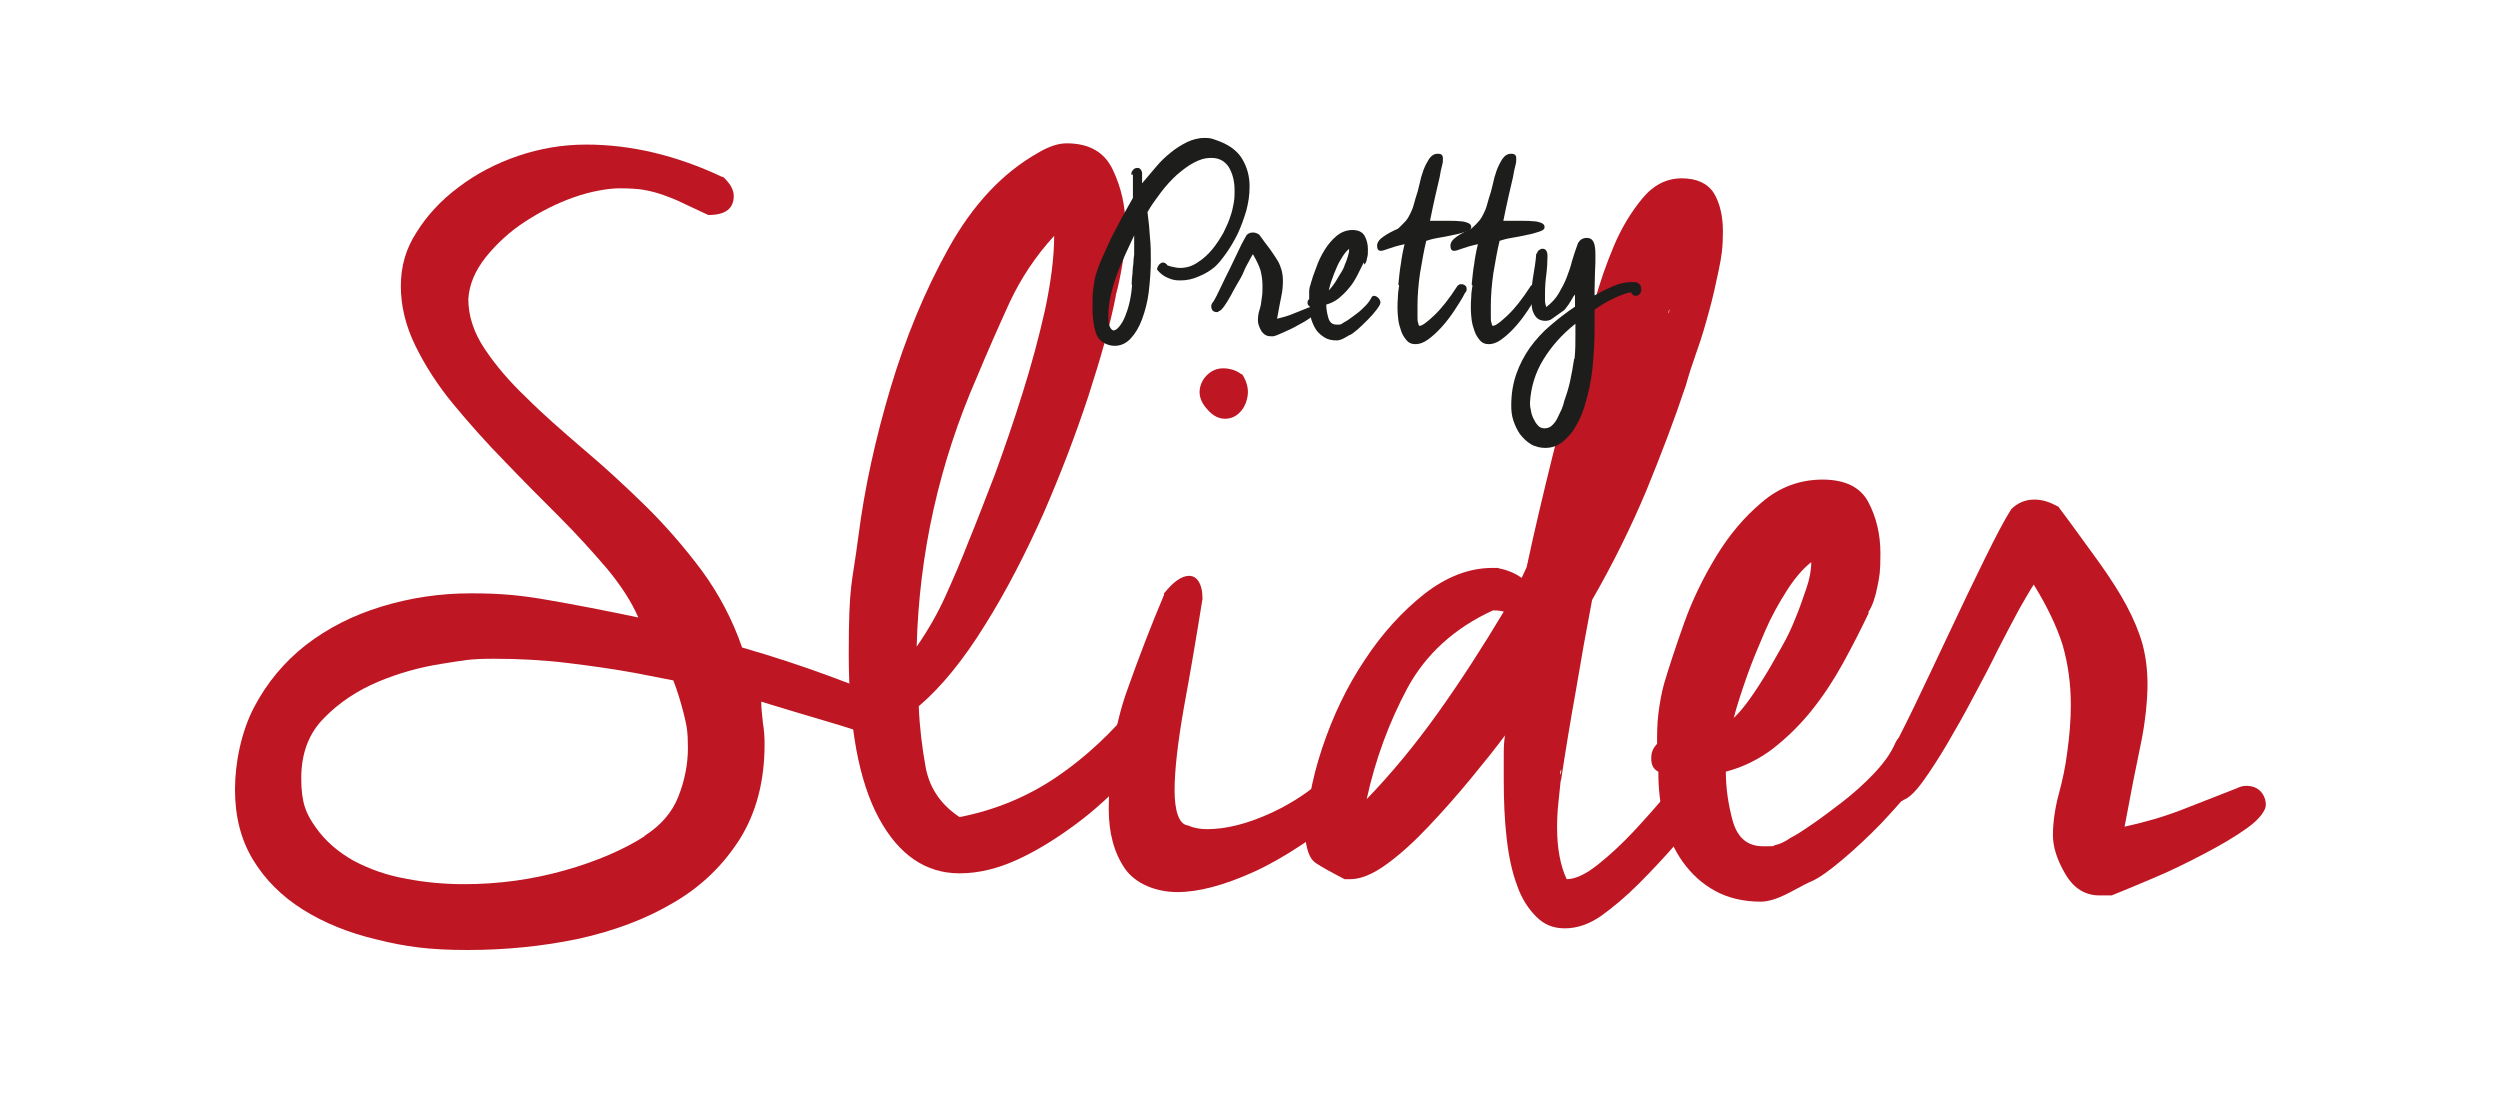
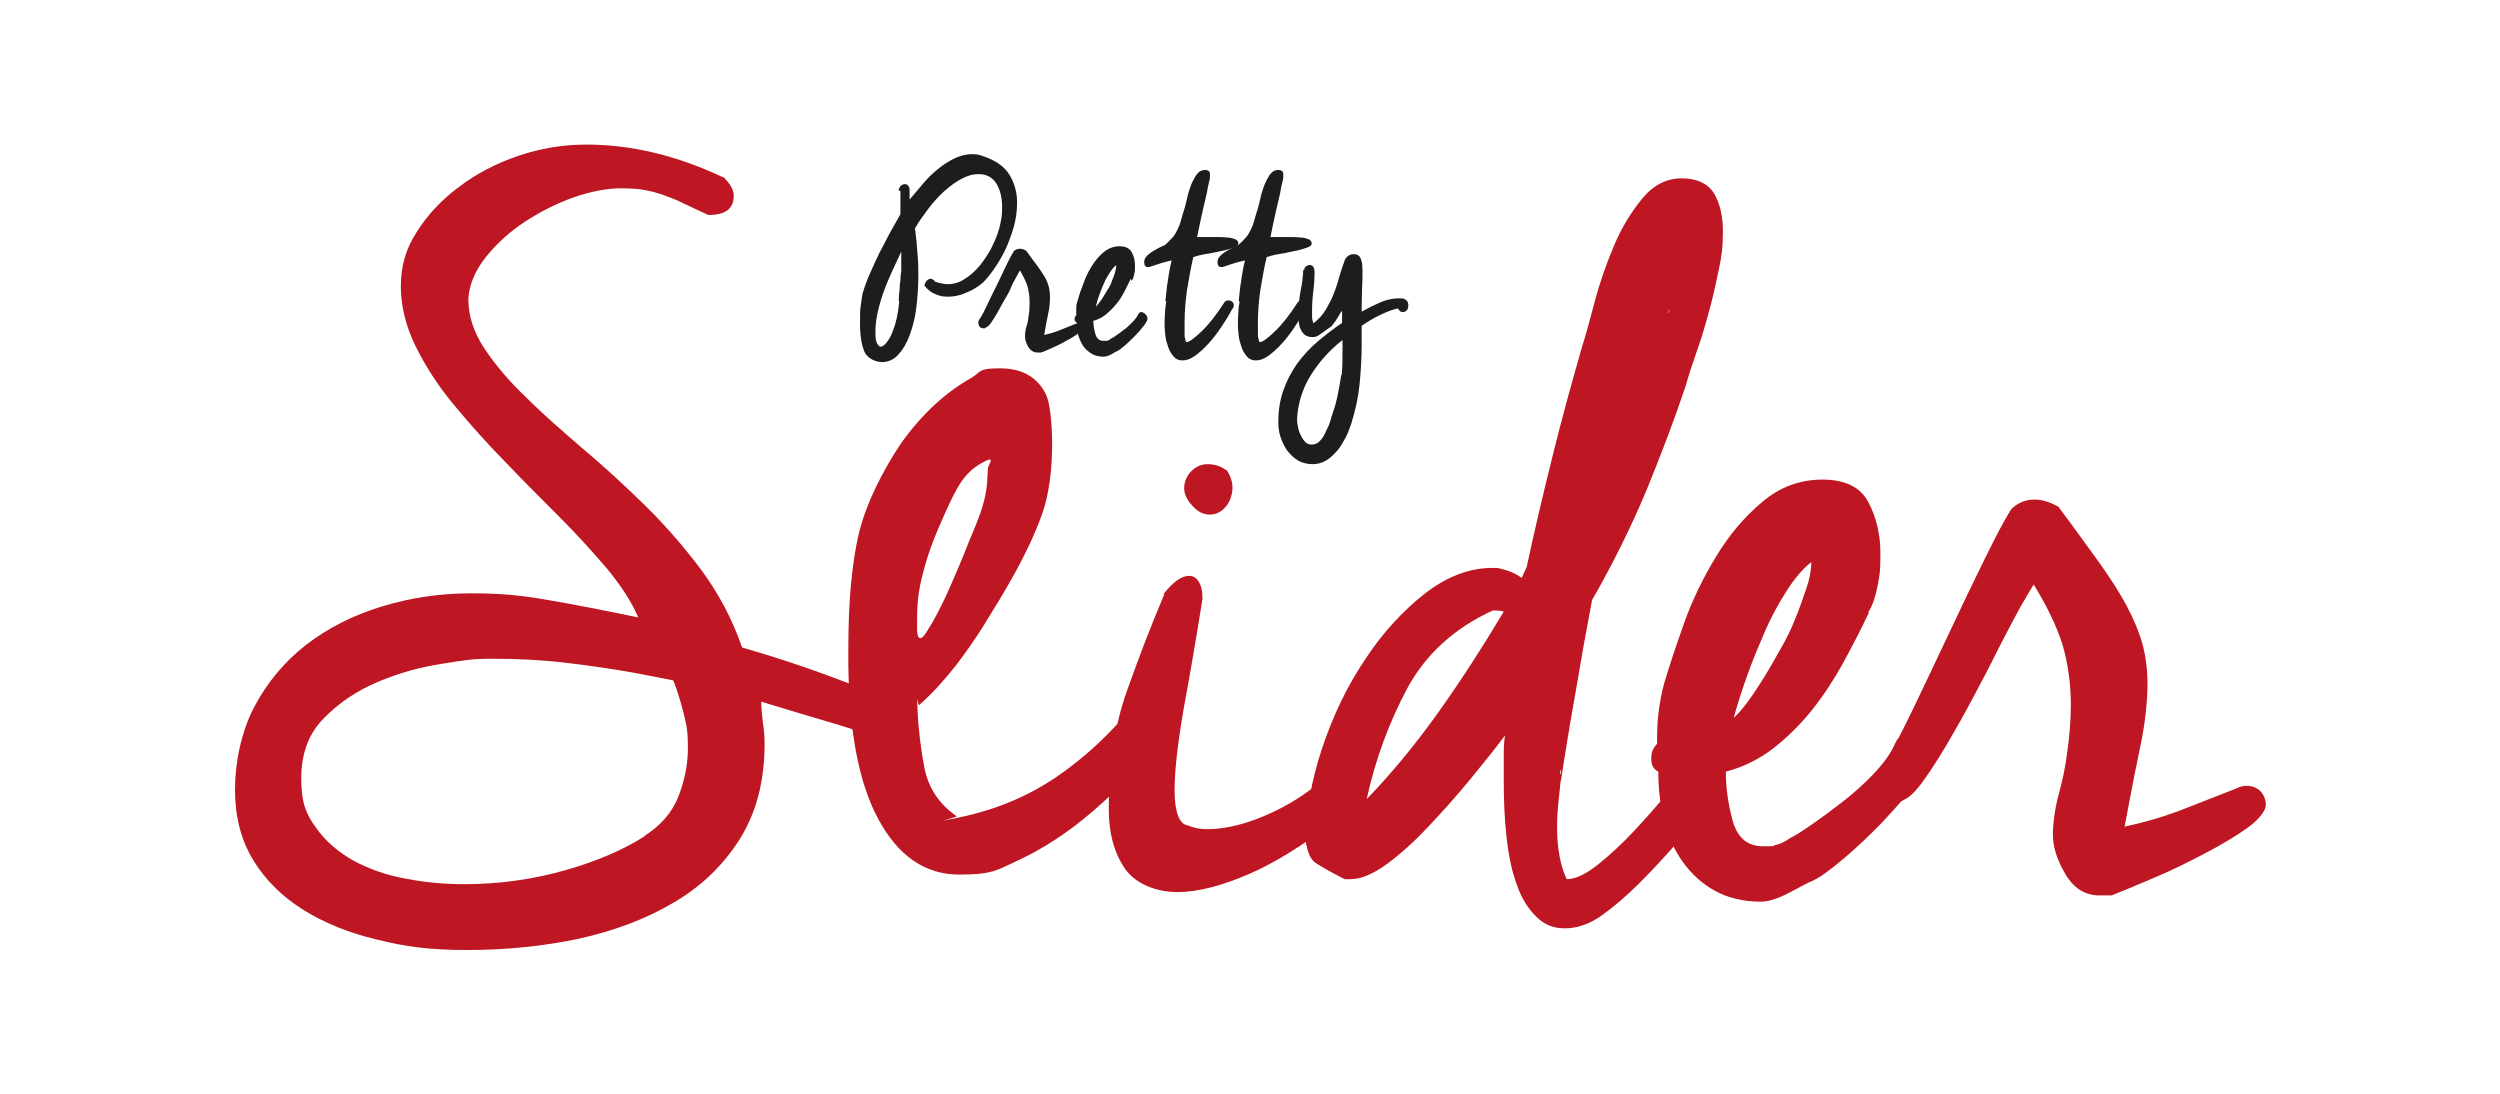
<svg xmlns="http://www.w3.org/2000/svg" id="Laag_1" data-name="Laag 1" version="1.1" viewBox="0 0 600 262.5">
  <defs>
    <style>
      .cls-1 {
-         fill: #1d1d1b;
+         fill: none;
      }

-       .cls-1, .cls-2 {
+       .cls-1, .cls-2, .cls-3 {
        stroke-width: 0px;
      }

      .cls-2 {
+         fill: #1d1d1b;
+       }
+ 
+       .cls-3 {
        fill: #be1622;
      }
    </style>
  </defs>
  <g>
-     <path class="cls-2" d="M173.5,42.4c1.7,1.6,2.6,3.1,2.6,4.6,0,3.1-2,4.6-6.1,4.6-2.5-1.2-4.6-2.1-6.2-2.9-1.6-.8-3.2-1.4-4.6-1.9-1.4-.5-2.9-.9-4.5-1.2s-3.6-.4-6.1-.4-6.9.7-11,2.2c-4,1.4-7.9,3.4-11.6,5.8s-6.8,5.3-9.4,8.5c-2.6,3.3-4,6.6-4.2,10.1,0,4,1.3,8,3.9,11.9s5.9,7.8,10,11.7c4,4,8.6,8,13.6,12.3,5,4.2,10,8.8,14.9,13.6,4.9,4.8,9.4,10,13.6,15.6,4.1,5.6,7.4,11.8,9.7,18.5,7.3,2.1,14.3,4.4,20.8,6.8,6.5,2.4,12.5,4.7,17.9,6.8,1.7,1.2,2.6,2.7,2.6,4.6,0,2.9-2,4.3-6.1,4.3-5-1.7-10.1-3.4-15.3-4.9-5.2-1.5-10.3-3.1-15.3-4.6,0,1.6.2,3.2.4,5.1.3,1.8.4,3.5.4,5.1,0,8.9-2,16.4-5.9,22.7-4,6.3-9.2,11.4-15.9,15.3-6.7,4-14.3,6.8-22.8,8.7-8.6,1.8-17.5,2.7-26.7,2.7s-14.9-.8-21.7-2.5c-6.8-1.6-12.7-4-17.8-7.2-5.1-3.2-9.1-7.2-12-12s-4.3-10.4-4.3-16.8,1.5-13.9,4.6-19.8,7.2-10.8,12.4-14.9c5.2-4,11.2-7.1,18.1-9.2,6.8-2.1,14-3.2,21.5-3.2s12.2.5,18.5,1.6c6.4,1.1,13.6,2.5,21.7,4.2-1.6-3.7-4.1-7.6-7.5-11.7-3.5-4.1-7.3-8.3-11.6-12.6-4.2-4.2-8.6-8.6-13-13.2-4.4-4.5-8.5-9.1-12.3-13.7-3.8-4.6-6.8-9.3-9.1-14-2.3-4.7-3.5-9.5-3.5-14.3s1.2-9,3.8-13c2.5-4,5.9-7.7,10.1-10.8,4.2-3.2,9-5.7,14.3-7.5,5.3-1.8,10.7-2.7,16.3-2.7,10.8,0,21.7,2.6,32.7,7.8ZM154.7,200.6c3.9-2.5,6.6-5.6,8.1-9.4,1.5-3.8,2.3-7.7,2.3-11.7s-.3-5.4-1-8.2c-.7-2.8-1.5-5.4-2.5-8l-8.7-1.7c-5.4-1-11-1.8-16.8-2.5-5.8-.7-11.7-1-17.6-1s-7.2.4-12.4,1.2c-5.2.8-10.3,2.2-15.3,4.3s-9.4,5-13,8.7c-3.7,3.7-5.5,8.5-5.5,14.5s1.2,8.6,3.5,11.8c2.3,3.3,5.4,5.9,9.1,8,3.8,2,8,3.5,12.6,4.3,4.6.9,9.3,1.3,13.9,1.3,8.3,0,16.3-1.1,24.1-3.3,7.8-2.2,14.2-5,19.2-8.2Z" />
-     <path class="cls-2" d="M267.8,71c-1.3,6.8-3.6,14.8-6.6,24.1-3.1,9.4-6.7,18.8-10.8,28.2-4.2,9.4-8.8,18.4-14,26.7-5.2,8.4-10.5,14.9-15.9,19.5.2,5,.8,10,1.7,14.9,1,4.9,3.7,8.8,8.1,11.7,8.7-1.7,16.5-5,23.4-9.7,6.9-4.7,13.2-10.6,18.8-17.5,1.3-1,2.5-1.4,3.5-1.4s2.5.4,3.5,1.3c1,.9,1.4,2.1,1.4,3.6s-.2,1.5-.6,2.3c-2.5,3.7-5.7,7.6-9.5,11.7-3.9,4.2-8,8-12.6,11.4s-9.2,6.3-14,8.5c-4.8,2.2-9.4,3.3-13.9,3.3-8.1,0-14.6-4.4-19.4-13.3-4.8-8.9-7.2-22-7.2-39.3s.8-16.5,2.3-28.2c1.5-11.7,4.1-23.5,7.7-35.6,3.6-12,8.2-23.3,14-33.7,5.8-10.4,12.9-18,21.4-22.8,2.5-1.5,4.8-2.3,6.9-2.3,5.4,0,9.1,2.1,11.1,6.4,2,4.2,3,8.7,3,13.3s-.2,6.4-.7,9.2c-.5,2.9-1,5.4-1.6,7.5ZM234.5,90.4c-9.1,20.8-13.9,42.4-14.5,64.8,2.7-3.9,5-7.9,6.9-12.1s3.8-8.6,5.5-13c1.9-4.6,4-10.1,6.4-16.3,2.3-6.3,4.5-12.7,6.6-19.4,2.1-6.7,3.9-13.3,5.4-20,1.4-6.6,2.2-12.6,2.2-17.8-4.4,4.8-8,10.2-10.7,16-2.7,5.9-5.3,11.8-7.8,17.8Z" />
-     <path class="cls-2" d="M279.3,142.5c2.3-2.9,4.3-4.3,6.1-4.3s3.2,1.8,3.2,5.5c-1.5,9.4-3,18.2-4.5,26.3-1.4,8.1-2.2,14.7-2.2,19.7s1.1,8.2,3.2,8.4c1.3.6,2.9.9,4.6.9,4.6,0,9.8-1.3,15.6-4,5.8-2.7,10.7-6.2,14.8-10.4,1.2-.4,2-.6,2.6-.6,1.3,0,2.5.5,3.5,1.4s1.4,2.1,1.4,3.5-.5,2.1-1.4,3.5c-9.8,8.1-18.3,13.7-25.4,16.9-7.1,3.2-13.2,4.8-18.2,4.8s-10-1.9-12.6-5.6c-2.6-3.8-3.9-8.5-3.9-14.3,0-10.6,1.4-20,4.3-28.2,2.9-8.2,5.9-16,9-23.3ZM298.1,89.8c1,1.5,1.4,3,1.4,4.3s-.5,3.2-1.6,4.5c-1.1,1.3-2.4,1.9-3.9,1.9s-2.9-.7-4.2-2.2c-1.3-1.4-1.9-2.8-1.9-4.2s.6-2.9,1.7-4c1.2-1.2,2.5-1.7,4-1.7s3.2.5,4.3,1.4Z" />
-     <path class="cls-2" d="M359.7,136.4c2.1.4,4,1.2,5.5,2.3l1.2-2.6c1.9-8.9,4-17.7,6.2-26.6,2.2-8.9,4.6-17.6,7.1-26.3.8-2.5,1.8-6.1,3-10.7,1.2-4.6,2.8-9.1,4.6-13.4,1.8-4.3,4.1-8.1,6.8-11.4,2.7-3.3,5.9-4.9,9.5-4.9s6.2,1.2,7.7,3.5c1.4,2.3,2.2,5.4,2.2,9.2s-.3,6-1,9.3c-.7,3.3-1.4,6.6-2.3,9.8-.9,3.3-1.8,6.5-2.9,9.5-1.1,3.1-2,5.9-2.7,8.4-2.7,8.1-5.9,16.5-9.5,25.3-3.7,8.8-8,17.5-13,26.2-1.4,7.3-2.7,14.6-3.9,21.8-1.3,7.2-2.5,14.5-3.6,21.8v-.6c-.2,1.9-.4,3.9-.6,5.8-.2,1.9-.3,3.9-.3,5.8,0,5,.8,9.2,2.3,12.4,2.1,0,4.6-1.2,7.5-3.5,2.9-2.3,5.8-5,8.7-8.1,2.9-3.1,5.5-6.1,8-9,2.4-2.9,4.2-4.9,5.3-6.1,1.4-1,2.5-1.4,3.5-1.4,3.1,0,4.6,1.6,4.6,4.6s-.4,2.4-1.2,3.8c-3.3,3.5-6.5,7-9.7,10.7-3.2,3.7-6.3,7-9.4,10.1-3.1,3.1-6.1,5.6-9,7.7-2.9,2-5.8,3-8.7,3s-5-.9-6.9-2.8-3.5-4.3-4.6-7.5c-1.2-3.2-2-6.9-2.5-11.3-.5-4.3-.7-9-.7-14v-5.5c0-1.7,0-3.5.3-5.2-2.3,3.1-5.1,6.6-8.4,10.6-3.3,4-6.6,7.7-10,11.3-3.4,3.6-6.7,6.6-10,9-3.3,2.4-6.2,3.6-8.7,3.6h-1.4c-3.3-1.7-5.6-3-6.8-3.8-1.3-.8-2.1-2.5-2.5-5.2,0-7.1,1.3-14.6,3.9-22.4,2.6-7.8,6-14.9,10.3-21.3,4.2-6.4,9-11.6,14.3-15.8,5.3-4.1,10.7-6.2,16.3-6.2h1.4ZM327.9,191.9c6-6.2,11.7-13.1,17.2-20.8,5.5-7.7,10.7-15.8,15.8-24.3-.6-.2-1.4-.3-2.3-.3h-.3c-9.2,4.2-16.1,10.5-20.5,18.6-4.4,8.2-7.7,17.1-9.8,26.7ZM374.7,184.7c-.2.2-.3.6-.3,1.2.2-.2.3-.6.3-1.2ZM400.5,75.1c0-.2,0-.3.1-.4,0,0,.1-.2.1-.4-.2.2-.3.5-.3.9v.3-.3Z" />
-     <path class="cls-2" d="M448.5,147.1c-1.9,4-4,8.1-6.2,12.1s-4.7,7.8-7.5,11.3c-2.8,3.5-5.9,6.5-9.2,9.1-3.4,2.6-7.2,4.5-11.4,5.6,0,4,.6,8,1.7,12,1.2,4,3.6,5.9,7.2,5.9s2,0,3-.3c1.1-.2,2.3-.8,3.6-1.7,1.2-.6,2.8-1.6,5.1-3.2,2.2-1.5,4.6-3.3,7.2-5.3,2.6-2,5.1-4.2,7.5-6.7s4.2-4.9,5.3-7.4c.6-1.4,1.4-2,2.6-2s2.6.6,3.8,1.7,1.7,2.5,1.7,4-1.2,3.5-3.5,6.4c-2.3,2.9-5,5.9-7.9,9-3,3.1-6.1,6-9.3,8.7-3.2,2.7-5.6,4.4-7.4,5.2-.6.2-2.3,1.1-5.1,2.6-2.8,1.5-5.2,2.3-7.1,2.3-4.2,0-7.9-.9-11-2.6-3.1-1.7-5.6-4-7.7-6.9s-3.5-6.2-4.5-10c-1-3.8-1.4-7.7-1.4-11.7-1.2-.6-1.7-1.6-1.7-3.2s.5-2.5,1.4-3.5c0-2.3,0-4.7.3-7.1s.7-4.9,1.4-7.4c1.2-4,2.8-8.9,4.8-14.5,2-5.6,4.6-10.9,7.7-16,3.1-5.1,6.7-9.4,11-13,4.2-3.6,9.1-5.4,14.5-5.4s9.1,1.8,11,5.4c1.9,3.6,2.9,7.7,2.9,12.3s-.2,5.3-.7,7.9c-.5,2.6-1.2,4.7-2.2,6.2ZM434.6,135c-1.9,1.5-3.9,3.8-5.8,6.8-1.9,3-3.7,6.2-5.2,9.7-1.5,3.5-3,7-4.3,10.7-1.3,3.7-2.4,7-3.2,10.1,2.3-2.1,5.2-6.2,8.7-12.1.8-1.4,1.7-3,2.9-5.1s2.2-4.2,3.2-6.7c1-2.4,1.8-4.8,2.6-7.1.8-2.3,1.2-4.4,1.2-6.4Z" />
-     <path class="cls-2" d="M456.6,192.2c-.2,0-.3,0-.4.1s-.3.1-.7.1c-1.6,0-2.8-.5-3.6-1.6-.9-1.1-1.3-2.3-1.3-3.6s.7-3.2,2-4.3c1.7-3.1,4-7.5,6.8-13.3,2.8-5.8,5.6-11.8,8.5-17.9,2.9-6.2,5.7-12,8.4-17.5,2.7-5.5,4.8-9.5,6.4-12,1.5-1.5,3.4-2.3,5.5-2.3s3.7.6,5.8,1.7c3.9,5.2,7.1,9.7,9.8,13.4,2.7,3.8,4.9,7.2,6.6,10.4,1.7,3.2,3,6.3,3.8,9.2.8,3,1.2,6.2,1.2,9.7s-.5,9-1.6,14.2c-1.1,5.2-2.4,11.8-3.9,19.9,4.6-1,9.2-2.3,13.6-4,4.4-1.7,8.9-3.5,13.3-5.2.8-.4,1.5-.6,2.3-.6,1.5,0,2.7.5,3.5,1.4s1.2,2,1.2,3.2-1.4,3.3-4.3,5.4-6.3,4.1-10.3,6.2c-4,2.1-8,4.1-12.3,5.9-4.2,1.8-7.6,3.2-10.1,4.2h-2.9c-3.5,0-6.2-1.7-8.2-5.1-2-3.4-3-6.5-3-9.4s.5-6.5,1.4-9.8,1.6-6.6,2-9.8c.6-4.2.9-8.1.9-11.6,0-5.2-.7-10-2-14.5-1.4-4.4-3.7-9.2-6.9-14.4-.8,1.2-1.9,3.1-3.5,5.9-1.5,2.8-3.2,6-5.1,9.7-1.8,3.7-3.8,7.5-5.9,11.4-2.1,4-4.2,7.7-6.2,11.1s-4,6.5-5.8,9c-1.8,2.5-3.4,4.1-4.8,4.6Z" />
+     <path class="cls-3" d="M173.5,42.4c1.7,1.6,2.6,3.1,2.6,4.6,0,3.1-2,4.6-6.1,4.6-2.5-1.2-4.6-2.1-6.2-2.9-1.6-.8-3.2-1.4-4.6-1.9-1.4-.5-2.9-.9-4.5-1.2s-3.6-.4-6.1-.4-6.9.7-11,2.2c-4,1.4-7.9,3.4-11.6,5.8s-6.8,5.3-9.4,8.5c-2.6,3.3-4,6.6-4.2,10.1,0,4,1.3,8,3.9,11.9s5.9,7.8,10,11.7c4,4,8.6,8,13.6,12.3,5,4.2,10,8.8,14.9,13.6,4.9,4.8,9.4,10,13.6,15.6,4.1,5.6,7.4,11.8,9.7,18.5,7.3,2.1,14.3,4.4,20.8,6.8,6.5,2.4,12.5,4.7,17.9,6.8,1.7,1.2,2.6,2.7,2.6,4.6,0,2.9-2,4.3-6.1,4.3-5-1.7-10.1-3.4-15.3-4.9-5.2-1.5-10.3-3.1-15.3-4.6,0,1.6.2,3.2.4,5.1.3,1.8.4,3.5.4,5.1,0,8.9-2,16.4-5.9,22.7-4,6.3-9.2,11.4-15.9,15.3-6.7,4-14.3,6.8-22.8,8.7-8.6,1.8-17.5,2.7-26.7,2.7s-14.9-.8-21.7-2.5c-6.8-1.6-12.7-4-17.8-7.2-5.1-3.2-9.1-7.2-12-12s-4.3-10.4-4.3-16.8,1.5-13.9,4.6-19.8,7.2-10.8,12.4-14.9c5.2-4,11.2-7.1,18.1-9.2,6.8-2.1,14-3.2,21.5-3.2s12.2.5,18.5,1.6c6.4,1.1,13.6,2.5,21.7,4.2-1.6-3.7-4.1-7.6-7.5-11.7-3.5-4.1-7.3-8.3-11.6-12.6-4.2-4.2-8.6-8.6-13-13.2-4.4-4.5-8.5-9.1-12.3-13.7-3.8-4.6-6.8-9.3-9.1-14-2.3-4.7-3.5-9.5-3.5-14.3s1.2-9,3.8-13c2.5-4,5.9-7.7,10.1-10.8,4.2-3.2,9-5.7,14.3-7.5,5.3-1.8,10.7-2.7,16.3-2.7,10.8,0,21.7,2.6,32.7,7.8ZM154.7,200.6c3.9-2.5,6.6-5.6,8.1-9.4,1.5-3.8,2.3-7.7,2.3-11.7s-.3-5.4-1-8.2c-.7-2.8-1.5-5.4-2.5-8l-8.7-1.7c-5.4-1-11-1.8-16.8-2.5-5.8-.7-11.7-1-17.6-1s-7.2.4-12.4,1.2c-5.2.8-10.3,2.2-15.3,4.3s-9.4,5-13,8.7c-3.7,3.7-5.5,8.5-5.5,14.5s1.2,8.6,3.5,11.8c2.3,3.3,5.4,5.9,9.1,8,3.8,2,8,3.5,12.6,4.3,4.6.9,9.3,1.3,13.9,1.3,8.3,0,16.3-1.1,24.1-3.3,7.8-2.2,14.2-5,19.2-8.2Z" />
+     <path class="cls-3" d="M279.3,142.5c2.3-2.9,4.3-4.3,6.1-4.3s3.2,1.8,3.2,5.5c-1.5,9.4-3,18.2-4.5,26.3-1.4,8.1-2.2,14.7-2.2,19.7s1.1,8.2,3.2,8.4c1.3.6,2.9.9,4.6.9,4.6,0,9.8-1.3,15.6-4,5.8-2.7,10.7-6.2,14.8-10.4,1.2-.4,2-.6,2.6-.6,1.3,0,2.5.5,3.5,1.4s1.4,2.1,1.4,3.5-.5,2.1-1.4,3.5c-9.8,8.1-18.3,13.7-25.4,16.9-7.1,3.2-13.2,4.8-18.2,4.8s-10-1.9-12.6-5.6c-2.6-3.8-3.9-8.5-3.9-14.3,0-10.6,1.4-20,4.3-28.2,2.9-8.2,5.9-16,9-23.3ZM294.4,112.8c1,1.5,1.4,3,1.4,4.3s-.5,3.2-1.6,4.5c-1.1,1.3-2.4,1.9-3.9,1.9s-2.9-.7-4.2-2.2c-1.3-1.4-1.9-2.8-1.9-4.2s.6-2.9,1.7-4c1.2-1.2,2.5-1.7,4-1.7s3.2.5,4.3,1.4Z" />
+     <path class="cls-3" d="M359.7,136.4c2.1.4,4,1.2,5.5,2.3l1.2-2.6c1.9-8.9,4-17.7,6.2-26.6,2.2-8.9,4.6-17.6,7.1-26.3.8-2.5,1.8-6.1,3-10.7,1.2-4.6,2.8-9.1,4.6-13.4,1.8-4.3,4.1-8.1,6.8-11.4,2.7-3.3,5.9-4.9,9.5-4.9s6.2,1.2,7.7,3.5c1.4,2.3,2.2,5.4,2.2,9.2s-.3,6-1,9.3c-.7,3.3-1.4,6.6-2.3,9.8-.9,3.3-1.8,6.5-2.9,9.5-1.1,3.1-2,5.9-2.7,8.4-2.7,8.1-5.9,16.5-9.5,25.3-3.7,8.8-8,17.5-13,26.2-1.4,7.3-2.7,14.6-3.9,21.8-1.3,7.2-2.5,14.5-3.6,21.8v-.6c-.2,1.9-.4,3.9-.6,5.8-.2,1.9-.3,3.9-.3,5.8,0,5,.8,9.2,2.3,12.4,2.1,0,4.6-1.2,7.5-3.5,2.9-2.3,5.8-5,8.7-8.1s5.5-6.1,8-9c2.4-2.9,4.2-4.9,5.3-6.1,1.4-1,2.5-1.4,3.5-1.4,3.1,0,4.6,1.6,4.6,4.6s-.4,2.4-1.2,3.8c-3.3,3.5-6.5,7-9.7,10.7-3.2,3.7-6.3,7-9.4,10.1-3.1,3.1-6.1,5.6-9,7.7-2.9,2-5.8,3-8.7,3s-5-.9-6.9-2.8-3.5-4.3-4.6-7.5c-1.2-3.2-2-6.9-2.5-11.3-.5-4.3-.7-9-.7-14v-5.5c0-1.7,0-3.5.3-5.2-2.3,3.1-5.1,6.6-8.4,10.6-3.3,4-6.6,7.7-10,11.3-3.4,3.6-6.7,6.6-10,9-3.3,2.4-6.2,3.6-8.7,3.6h-1.4c-3.3-1.7-5.6-3-6.8-3.8-1.3-.8-2.1-2.5-2.5-5.2,0-7.1,1.3-14.6,3.9-22.4,2.6-7.8,6-14.9,10.3-21.3,4.2-6.4,9-11.6,14.3-15.8,5.3-4.1,10.7-6.2,16.3-6.2h1.4ZM327.9,191.9c6-6.2,11.7-13.1,17.2-20.8,5.5-7.7,10.7-15.8,15.8-24.3-.6-.2-1.4-.3-2.3-.3h-.3c-9.2,4.2-16.1,10.5-20.5,18.6-4.4,8.2-7.7,17.1-9.8,26.7ZM374.7,184.7c-.2.2-.3.6-.3,1.2.2-.2.3-.6.3-1.2ZM400.5,75.1c0-.2,0-.3.1-.4,0,0,.1-.2.1-.4-.2.2-.3.5-.3.9v.3-.3Z" />
+     <path class="cls-3" d="M448.5,147.1c-1.9,4-4,8.1-6.2,12.1s-4.7,7.8-7.5,11.3c-2.8,3.5-5.9,6.5-9.2,9.1-3.4,2.6-7.2,4.5-11.4,5.6,0,4,.6,8,1.7,12,1.2,4,3.6,5.9,7.2,5.9s2,0,3-.3c1.1-.2,2.3-.8,3.6-1.7,1.2-.6,2.8-1.6,5.1-3.2,2.2-1.5,4.6-3.3,7.2-5.3,2.6-2,5.1-4.2,7.5-6.7s4.2-4.9,5.3-7.4c.6-1.4,1.4-2,2.6-2s2.6.6,3.8,1.7,1.7,2.5,1.7,4-1.2,3.5-3.5,6.4c-2.3,2.9-5,5.9-7.9,9-3,3.1-6.1,6-9.3,8.7-3.2,2.7-5.6,4.4-7.4,5.2-.6.2-2.3,1.1-5.1,2.6-2.8,1.5-5.2,2.3-7.1,2.3-4.2,0-7.9-.9-11-2.6-3.1-1.7-5.6-4-7.7-6.9s-3.5-6.2-4.5-10c-1-3.8-1.4-7.7-1.4-11.7-1.2-.6-1.7-1.6-1.7-3.2s.5-2.5,1.4-3.5c0-2.3,0-4.7.3-7.1s.7-4.9,1.4-7.4c1.2-4,2.8-8.9,4.8-14.5,2-5.6,4.6-10.9,7.7-16,3.1-5.1,6.7-9.4,11-13,4.2-3.6,9.1-5.4,14.5-5.4s9.1,1.8,11,5.4c1.9,3.6,2.9,7.7,2.9,12.3s-.2,5.3-.7,7.9c-.5,2.6-1.2,4.7-2.2,6.2ZM434.6,135c-1.9,1.5-3.9,3.8-5.8,6.8-1.9,3-3.7,6.2-5.2,9.7-1.5,3.5-3,7-4.3,10.7-1.3,3.7-2.4,7-3.2,10.1,2.3-2.1,5.2-6.2,8.7-12.1.8-1.4,1.7-3,2.9-5.1s2.2-4.2,3.2-6.7c1-2.4,1.8-4.8,2.6-7.1.8-2.3,1.2-4.4,1.2-6.4Z" />
+     <path class="cls-3" d="M456.6,192.2c-.2,0-.3,0-.4.1s-.3.1-.7.1c-1.6,0-2.8-.5-3.6-1.6-.9-1.1-1.3-2.3-1.3-3.6s.7-3.2,2-4.3c1.7-3.1,4-7.5,6.8-13.3,2.8-5.8,5.6-11.8,8.5-17.9,2.9-6.2,5.7-12,8.4-17.5,2.7-5.5,4.8-9.5,6.4-12,1.5-1.5,3.4-2.3,5.5-2.3s3.7.6,5.8,1.7c3.9,5.2,7.1,9.7,9.8,13.4,2.7,3.8,4.9,7.2,6.6,10.4,1.7,3.2,3,6.3,3.8,9.2.8,3,1.2,6.2,1.2,9.7s-.5,9-1.6,14.2c-1.1,5.2-2.4,11.8-3.9,19.9,4.6-1,9.2-2.3,13.6-4,4.4-1.7,8.9-3.5,13.3-5.2.8-.4,1.5-.6,2.3-.6,1.5,0,2.7.5,3.5,1.4s1.2,2,1.2,3.2-1.4,3.3-4.3,5.4-6.3,4.1-10.3,6.2c-4,2.1-8,4.1-12.3,5.9-4.2,1.8-7.6,3.2-10.1,4.2h-2.9c-3.5,0-6.2-1.7-8.2-5.1-2-3.4-3-6.5-3-9.4s.5-6.5,1.4-9.8,1.6-6.6,2-9.8c.6-4.2.9-8.1.9-11.6,0-5.2-.7-10-2-14.5-1.4-4.4-3.7-9.2-6.9-14.4-.8,1.2-1.9,3.1-3.5,5.9-1.5,2.8-3.2,6-5.1,9.7-1.8,3.7-3.8,7.5-5.9,11.4-2.1,4-4.2,7.7-6.2,11.1s-4,6.5-5.8,9c-1.8,2.5-3.4,4.1-4.8,4.6Z" />
  </g>
  <g>
-     <path class="cls-1" d="M271.5,41.9c0-.5.2-.9.5-1.2s.6-.4,1-.4c.6,0,.9.4,1.1,1.1v2.6c1.1-1.3,2.2-2.6,3.3-3.9,1.1-1.3,2.3-2.5,3.6-3.5,1.2-1,2.5-1.8,3.9-2.5,1.3-.6,2.7-1,4.2-1s1.8.2,2.7.5c3,1,5.1,2.5,6.3,4.5,1.2,2,1.8,4.2,1.8,6.6s-.3,3.9-.8,5.9c-.6,2-1.3,3.9-2.1,5.6-.9,1.8-1.8,3.3-2.8,4.7-1,1.4-1.9,2.5-2.7,3.2-1,.8-2.2,1.6-3.7,2.2-1.5.7-3,1-4.5,1s-2-.2-3-.6-1.9-1.1-2.6-2c0-.5.2-.8.5-1.2.3-.3.6-.5.9-.5s.8.2,1.1.7c.5.2,1,.3,1.5.4.5.1.9.2,1.5.2,1.5,0,2.9-.4,4.2-1.3,1.3-.8,2.5-1.9,3.5-3.1,1-1.2,1.9-2.6,2.7-4,.7-1.4,1.3-2.7,1.7-4,.4-1.1.6-2.1.8-3.2.2-1.1.2-2.1.2-3,0-2.3-.5-4.1-1.4-5.6-.9-1.4-2.3-2.2-4.1-2.2s-2.8.4-4.2,1.1-2.8,1.8-4.2,3c-1.3,1.2-2.6,2.6-3.8,4.2-1.2,1.6-2.3,3.1-3.2,4.7.3,2.3.5,4.3.6,6.2.2,1.8.2,3.7.2,5.6s-.2,4.9-.5,7.4c-.3,2.4-.9,4.6-1.6,6.5-.7,1.9-1.6,3.4-2.7,4.6-1.1,1.2-2.4,1.8-3.9,1.8s-3.4-.8-4.2-2.4c-.7-1.6-1.1-3.9-1.1-6.8s0-3.1.2-4.5c.2-1.4.3-2.4.5-3,.5-1.7,1.1-3.3,1.8-4.8.7-1.6,1.4-3.1,2.1-4.6.8-1.5,1.6-3,2.4-4.6.9-1.6,1.8-3.2,2.7-4.8,0-1,0-1.9,0-2.8s0-1.9,0-2.8ZM271.6,68.3c0-1,.1-1.9.2-2.7,0-.8.1-1.6.2-2.3,0-.7.1-1.5.2-2.2,0-.7,0-1.5,0-2.4s0-.7,0-1.1c0-.4,0-.7,0-1.1-.7,1.5-1.4,3-2.1,4.5-.7,1.6-1.4,3.1-2,4.8-.6,1.6-1.1,3.3-1.5,5-.4,1.7-.6,3.4-.6,5s.1,2.1.4,2.7c.3.6.6.8.9.8s.8-.3,1.3-.9c.5-.6,1-1.4,1.4-2.4.4-1,.8-2.1,1.1-3.5.3-1.3.5-2.7.6-4.1Z" />
-     <path class="cls-1" d="M292.3,74.9c0,0,0,0-.1,0s0,0-.2,0c-.4,0-.7-.1-1-.4-.2-.3-.3-.6-.3-1s.2-.8.5-1.1c.5-.8,1.1-2,1.8-3.5.7-1.5,1.5-3.1,2.3-4.7.8-1.6,1.5-3.2,2.2-4.6.7-1.5,1.3-2.5,1.7-3.2.4-.4.9-.6,1.5-.6s1,.2,1.5.5c1,1.4,1.9,2.6,2.6,3.5.7,1,1.3,1.9,1.8,2.7.5.8.8,1.7,1,2.4.2.8.3,1.6.3,2.6s-.1,2.4-.4,3.7c-.3,1.4-.6,3.1-1,5.3,1.2-.3,2.4-.6,3.6-1.1,1.2-.5,2.3-.9,3.5-1.4.2-.1.4-.2.6-.2.4,0,.7.1.9.4.2.3.3.5.3.8s-.4.9-1.1,1.4-1.7,1.1-2.7,1.6c-1,.6-2.1,1.1-3.2,1.6-1.1.5-2,.9-2.7,1.1h-.8c-.9,0-1.6-.4-2.2-1.3-.5-.9-.8-1.7-.8-2.5s.1-1.7.4-2.6c.3-.9.4-1.7.5-2.6.2-1.1.2-2.1.2-3.1,0-1.4-.2-2.6-.5-3.8-.4-1.2-1-2.4-1.8-3.8-.2.3-.5.8-.9,1.6-.4.7-.9,1.6-1.3,2.6s-1,2-1.6,3c-.6,1-1.1,2-1.6,2.9-.5.9-1,1.7-1.5,2.4-.5.7-.9,1.1-1.3,1.2Z" />
-     <path class="cls-1" d="M327.3,63c-.5,1.1-1.1,2.1-1.6,3.2-.6,1.1-1.2,2.1-2,3-.7.9-1.6,1.7-2.4,2.4-.9.7-1.9,1.2-3,1.5,0,1.1.2,2.1.5,3.2.3,1,.9,1.6,1.9,1.6s.5,0,.8,0c.3,0,.6-.2,1-.5.3-.2.8-.4,1.3-.8.6-.4,1.2-.9,1.9-1.4.7-.5,1.3-1.1,2-1.8.6-.6,1.1-1.3,1.4-1.9.2-.4.4-.5.7-.5s.7.2,1,.5c.3.3.5.7.5,1.1s-.3.9-.9,1.7c-.6.8-1.3,1.6-2.1,2.4-.8.8-1.6,1.6-2.4,2.3-.8.7-1.5,1.2-1.9,1.4-.2,0-.6.3-1.3.7-.7.4-1.4.6-1.9.6-1.1,0-2.1-.2-2.9-.7-.8-.5-1.5-1.1-2-1.8-.5-.8-.9-1.6-1.2-2.6-.3-1-.4-2-.4-3.1-.3-.2-.5-.4-.5-.8s.1-.7.4-.9c0-.6,0-1.2,0-1.9,0-.6.2-1.3.4-1.9.3-1.1.7-2.3,1.3-3.8.5-1.5,1.2-2.9,2-4.2.8-1.3,1.8-2.5,2.9-3.4,1.1-.9,2.4-1.4,3.8-1.4s2.4.5,2.9,1.4c.5.9.8,2,.8,3.2s0,1.4-.2,2.1c-.1.7-.3,1.2-.6,1.6ZM323.7,59.8c-.5.4-1,1-1.5,1.8-.5.8-1,1.6-1.4,2.6-.4.9-.8,1.9-1.1,2.8-.4,1-.6,1.9-.8,2.7.6-.6,1.4-1.6,2.3-3.2.2-.4.5-.8.8-1.3.3-.5.6-1.1.8-1.8.3-.6.5-1.3.7-1.9.2-.6.3-1.2.3-1.7Z" />
-     <path class="cls-1" d="M335.6,68.3c.2-1.7.3-3.3.6-4.9.2-1.6.5-3.2.9-4.8-1.8.4-3.1.8-3.9,1.1-.8.3-1.4.5-1.8.5-.6,0-.9-.4-.9-1.2s.5-1.5,1.5-2.2,2.1-1.3,3.5-1.9c.8-.7,1.4-1.4,1.9-1.9.5-.6.8-1.2,1.1-1.8.3-.6.6-1.3.8-2.1s.5-1.7.8-2.7c.2-.5.3-1.2.6-2.3.2-1,.5-2.1.9-3.2.4-1.1.9-2,1.4-2.8.6-.8,1.2-1.2,2.1-1.2s1.2.4,1.2,1.1,0,1-.2,1.7c-.2.7-.4,1.7-.6,2.9-.3,1.2-.6,2.6-1,4.3-.4,1.7-.8,3.7-1.3,6.1.5,0,1,0,1.5,0s.9,0,1.4,0h2c.8,0,1.6,0,2.3.1.7,0,1.4.2,1.9.4.5.2.8.5.8,1s-.4.8-1.3,1.1-1.9.6-3.1.8c-1.2.3-2.4.5-3.6.7-1.2.2-2.2.5-2.8.7-.6,2.4-1,5-1.5,7.8-.4,2.8-.6,5.4-.6,7.8s0,.7,0,1.2c0,.5,0,1,0,1.6,0,.5,0,1,.2,1.4,0,.4.2.6.3.6.6,0,1.7-.8,3.5-2.5,1.8-1.7,3.6-4,5.6-7.1.3-.3.6-.4.9-.4s.7.1.9.3c.3.2.4.5.4.9s-.1.6-.4.9c-.7,1.4-1.6,2.8-2.6,4.3-1,1.5-2,2.8-3.1,4-1.1,1.2-2.1,2.1-3.2,2.9s-2.1,1.1-3,1.1-1.6-.3-2.1-.9c-.5-.6-1-1.3-1.3-2.2-.3-.9-.6-1.8-.7-2.7-.1-1-.2-1.8-.2-2.6s0-2,.1-3c0-1,.2-1.9.3-2.7Z" />
-     <path class="cls-1" d="M353.2,68.3c.2-1.7.3-3.3.6-4.9.2-1.6.5-3.2.9-4.8-1.8.4-3.1.8-3.9,1.1-.8.3-1.4.5-1.8.5-.6,0-.9-.4-.9-1.2s.5-1.5,1.5-2.2,2.1-1.3,3.5-1.9c.8-.7,1.5-1.4,1.9-1.9.5-.6.8-1.2,1.1-1.8.3-.6.6-1.3.8-2.1s.5-1.7.8-2.7c.2-.5.3-1.2.6-2.3.2-1,.5-2.1.9-3.2.4-1.1.9-2,1.4-2.8.6-.8,1.2-1.2,2.1-1.2s1.2.4,1.2,1.1,0,1-.2,1.7c-.2.7-.4,1.7-.6,2.9-.3,1.2-.6,2.6-1,4.3-.4,1.7-.8,3.7-1.3,6.1.5,0,1,0,1.5,0s.9,0,1.4,0h2c.8,0,1.6,0,2.3.1.7,0,1.4.2,1.9.4.5.2.8.5.8,1s-.4.8-1.3,1.1-1.9.6-3.1.8c-1.2.3-2.4.5-3.6.7-1.2.2-2.2.5-2.8.7-.6,2.4-1,5-1.5,7.8-.4,2.8-.6,5.4-.6,7.8s0,.7,0,1.2c0,.5,0,1,0,1.6,0,.5,0,1,.2,1.4,0,.4.2.6.3.6.6,0,1.7-.8,3.5-2.5,1.8-1.7,3.6-4,5.6-7.1.3-.3.6-.4.9-.4s.7.1.9.3c.3.2.4.5.4.9s-.1.6-.4.9c-.7,1.4-1.6,2.8-2.6,4.3-1,1.5-2,2.8-3.1,4-1.1,1.2-2.1,2.1-3.2,2.9s-2.1,1.1-3,1.1-1.6-.3-2.1-.9c-.5-.6-1-1.3-1.3-2.2-.3-.9-.6-1.8-.7-2.7s-.2-1.8-.2-2.6,0-2,.1-3c0-1,.2-1.9.3-2.7Z" />
-     <path class="cls-1" d="M368.9,60.9c0-.4.2-.7.5-.9.3-.2.5-.3.8-.3.8,0,1.2.6,1.2,1.8s-.1,3-.3,4.5c-.2,1.5-.3,3-.3,4.5s0,1.1,0,1.6c0,.5.1,1,.3,1.6,1.3-1,2.3-2.1,3-3.3.7-1.2,1.4-2.5,1.9-3.8.5-1.3,1-2.7,1.3-4,.4-1.4.9-2.8,1.4-4.2.5-.9,1.2-1.3,2.1-1.3s1.4.4,1.7,1.1c.3.7.4,1.7.4,3s0,2.7-.1,4.1c0,1.4-.1,2.7-.1,4.1v1.5c1.4-.8,2.8-1.5,4.4-2.2,1.6-.7,3.1-1,4.5-1s1.2.1,1.6.3.7.7.7,1.3-.1,1-.4,1.3c-.3.3-.6.4-.9.4-.6,0-.9-.3-1.1-.8h-.5c-1.5.4-2.9,1-4.3,1.7-1.4.7-2.7,1.5-4,2.4,0,.8,0,1.5,0,2.3,0,.7,0,1.5,0,2.2,0,3.2-.2,6.4-.5,9.5-.3,3.1-1,6.3-2,9.5-.4,1.1-.8,2.3-1.4,3.4-.6,1.1-1.2,2.2-2,3.1-.8.9-1.6,1.7-2.6,2.3s-2.1.9-3.3.9-2.5-.3-3.5-.9-1.8-1.4-2.6-2.4c-.7-1-1.2-2.1-1.6-3.3-.4-1.2-.5-2.4-.5-3.6,0-2.7.4-5.2,1.2-7.5.8-2.3,1.9-4.4,3.3-6.4,1.4-1.9,3-3.7,4.9-5.3,1.9-1.6,3.8-3.1,5.9-4.5v-1.5c0-.5,0-.9,0-1.4,0,0-.2.2-.4.5-.2.3-.4.7-.7,1.2s-.6.9-.9,1.3c-.3.4-.5.7-.7.8l-2.8,2c-.5.4-1.1.5-1.7.5s-1.3-.2-1.7-.5c-.4-.3-.8-.8-1-1.3-.3-.5-.4-1.1-.5-1.8,0-.7-.1-1.3-.1-2,0-1.8.2-3.5.5-5.3s.6-3.5.7-5.3ZM377.9,86.1c.2-2,.2-3.9.2-5.9v-2.5c-3.3,2.6-5.8,5.5-7.7,8.6-1.9,3.1-3,6.6-3.2,10.3,0,.5,0,1,.2,1.8.1.7.3,1.4.6,2,.3.6.6,1.2,1.1,1.7.4.5,1,.7,1.6.7s1.3-.2,1.8-.7c.5-.5,1-1.1,1.3-1.8s.7-1.4,1-2.1c.3-.7.5-1.4.6-1.9.5-1.4,1-2.9,1.4-4.7.4-1.8.7-3.6,1-5.5Z" />
+     <path class="cls-2" d="M215.7,45.8c0-.5.2-.9.5-1.2s.6-.4,1-.4c.6,0,.9.4,1.1,1.1v2.6c1.1-1.3,2.2-2.6,3.3-3.9,1.1-1.3,2.3-2.5,3.6-3.5,1.2-1,2.5-1.8,3.9-2.5,1.3-.6,2.7-1,4.2-1s1.8.2,2.7.5c3,1,5.1,2.5,6.3,4.5,1.2,2,1.8,4.2,1.8,6.6s-.3,3.9-.8,5.9c-.6,2-1.3,3.9-2.1,5.6-.9,1.8-1.8,3.3-2.8,4.7-1,1.4-1.9,2.5-2.7,3.2-1,.8-2.2,1.6-3.7,2.2-1.5.7-3,1-4.5,1s-2-.2-3-.6-1.9-1.1-2.6-2c0-.5.2-.8.5-1.2.3-.3.6-.5.9-.5s.8.2,1.1.7c.5.2,1,.3,1.5.4.5.1.9.2,1.5.2,1.5,0,2.9-.4,4.2-1.3,1.3-.8,2.5-1.9,3.5-3.1,1-1.2,1.9-2.6,2.7-4,.7-1.4,1.3-2.7,1.7-4,.4-1.1.6-2.1.8-3.2.2-1.1.2-2.1.2-3,0-2.3-.5-4.1-1.4-5.6-.9-1.4-2.3-2.2-4.1-2.2s-2.8.4-4.2,1.1-2.8,1.8-4.2,3c-1.3,1.2-2.6,2.6-3.8,4.2-1.2,1.6-2.3,3.1-3.2,4.7.3,2.3.5,4.3.6,6.2.2,1.8.2,3.7.2,5.6s-.2,4.9-.5,7.4c-.3,2.4-.9,4.6-1.6,6.5-.7,1.9-1.6,3.4-2.7,4.6-1.1,1.2-2.4,1.8-3.9,1.8s-3.4-.8-4.2-2.4c-.7-1.6-1.1-3.9-1.1-6.8s0-3.1.2-4.5c.2-1.4.3-2.4.5-3,.5-1.7,1.1-3.3,1.8-4.8.7-1.6,1.4-3.1,2.1-4.6.8-1.5,1.6-3,2.4-4.6.9-1.6,1.8-3.2,2.7-4.8,0-1,0-1.9,0-2.8s0-1.9,0-2.8ZM215.7,72.2c0-1,.1-1.9.2-2.7,0-.8.1-1.6.2-2.3,0-.7.1-1.5.2-2.2,0-.7,0-1.5,0-2.4s0-.7,0-1.1c0-.4,0-.7,0-1.1-.7,1.5-1.4,3-2.1,4.5-.7,1.6-1.4,3.1-2,4.8-.6,1.6-1.1,3.3-1.5,5-.4,1.7-.6,3.4-.6,5s.1,2.1.4,2.7c.3.6.6.8.9.8s.8-.3,1.3-.9c.5-.6,1-1.4,1.4-2.4.4-1,.8-2.1,1.1-3.5.3-1.3.5-2.7.6-4.1Z" />
+     <path class="cls-2" d="M236.4,78.8c0,0,0,0-.1,0s0,0-.2,0c-.4,0-.7-.1-1-.4-.2-.3-.3-.6-.3-1s.2-.8.5-1.1c.5-.8,1.1-2,1.8-3.5.7-1.5,1.5-3.1,2.3-4.7.8-1.6,1.5-3.2,2.2-4.6.7-1.5,1.3-2.5,1.7-3.2.4-.4.9-.6,1.5-.6s1,.2,1.5.5c1,1.4,1.9,2.6,2.6,3.5.7,1,1.3,1.9,1.8,2.7.5.8.8,1.7,1,2.4.2.8.3,1.6.3,2.6s-.1,2.4-.4,3.7c-.3,1.4-.6,3.1-1,5.3,1.2-.3,2.4-.6,3.6-1.1,1.2-.5,2.3-.9,3.5-1.4.2-.1.4-.2.6-.2.4,0,.7.1.9.4.2.3.3.5.3.8s-.4.9-1.1,1.4-1.7,1.1-2.7,1.6c-1,.6-2.1,1.1-3.2,1.6-1.1.5-2,.9-2.7,1.1h-.8c-.9,0-1.6-.4-2.2-1.3-.5-.9-.8-1.7-.8-2.5s.1-1.7.4-2.6c.3-.9.4-1.7.5-2.6.2-1.1.2-2.1.2-3.1,0-1.4-.2-2.6-.5-3.8-.4-1.2-1-2.4-1.8-3.8-.2.3-.5.8-.9,1.6-.4.7-.9,1.6-1.3,2.6s-1,2-1.6,3c-.6,1-1.1,2-1.6,2.9-.5.9-1,1.7-1.5,2.4-.5.7-.9,1.1-1.3,1.2Z" />
+     <path class="cls-2" d="M271.4,66.9c-.5,1.1-1.1,2.1-1.6,3.2-.6,1.1-1.2,2.1-2,3-.7.9-1.6,1.7-2.4,2.4-.9.7-1.9,1.2-3,1.5,0,1.1.2,2.1.5,3.2.3,1,.9,1.6,1.9,1.6s.5,0,.8,0c.3,0,.6-.2,1-.5.3-.2.8-.4,1.3-.8.6-.4,1.2-.9,1.9-1.4.7-.5,1.3-1.1,2-1.8.6-.6,1.1-1.3,1.4-1.9.2-.4.4-.5.7-.5s.7.2,1,.5c.3.3.5.7.5,1.1s-.3.9-.9,1.7c-.6.8-1.3,1.6-2.1,2.4-.8.8-1.6,1.6-2.4,2.3-.8.7-1.5,1.2-1.9,1.4-.2,0-.6.3-1.3.7-.7.4-1.4.6-1.9.6-1.1,0-2.1-.2-2.9-.7-.8-.5-1.5-1.1-2-1.8-.5-.8-.9-1.6-1.2-2.6-.3-1-.4-2-.4-3.1-.3-.2-.5-.4-.5-.8s.1-.7.4-.9c0-.6,0-1.2,0-1.9,0-.6.2-1.3.4-1.9.3-1.1.7-2.3,1.3-3.8.5-1.5,1.2-2.9,2-4.2.8-1.3,1.8-2.5,2.9-3.4,1.1-.9,2.4-1.4,3.8-1.4s2.4.5,2.9,1.4c.5.9.8,2,.8,3.2s0,1.4-.2,2.1c-.1.7-.3,1.2-.6,1.6ZM267.8,63.7c-.5.4-1,1-1.5,1.8-.5.8-1,1.6-1.4,2.6-.4.9-.8,1.9-1.1,2.8-.4,1-.6,1.9-.8,2.7.6-.6,1.4-1.6,2.3-3.2.2-.4.5-.8.8-1.3.3-.5.6-1.1.8-1.8.3-.6.5-1.3.7-1.9.2-.6.3-1.2.3-1.7Z" />
+     <path class="cls-2" d="M279.7,72.2c.2-1.7.3-3.3.6-4.9.2-1.6.5-3.2.9-4.8-1.8.4-3.1.8-3.9,1.1-.8.3-1.4.5-1.8.5-.6,0-.9-.4-.9-1.2s.5-1.5,1.5-2.2,2.1-1.3,3.5-1.9c.8-.7,1.4-1.4,1.9-1.9.5-.6.8-1.2,1.1-1.8.3-.6.6-1.3.8-2.1s.5-1.7.8-2.7c.2-.5.3-1.2.6-2.3.2-1,.5-2.1.9-3.2.4-1.1.9-2,1.4-2.8.6-.8,1.2-1.2,2.1-1.2s1.2.4,1.2,1.1,0,1-.2,1.7c-.2.7-.4,1.7-.6,2.9-.3,1.2-.6,2.6-1,4.3-.4,1.7-.8,3.7-1.3,6.1.5,0,1,0,1.5,0s.9,0,1.4,0h2c.8,0,1.6,0,2.3.1.7,0,1.4.2,1.9.4.5.2.8.5.8,1s-.4.8-1.3,1.1-1.9.6-3.1.8c-1.2.3-2.4.5-3.6.7-1.2.2-2.2.5-2.8.7-.6,2.4-1,5-1.5,7.8-.4,2.8-.6,5.4-.6,7.8s0,.7,0,1.2c0,.5,0,1,0,1.6,0,.5,0,1,.2,1.4,0,.4.2.6.3.6.6,0,1.7-.8,3.5-2.5,1.8-1.7,3.6-4,5.6-7.1.3-.3.6-.4.9-.4s.7.1.9.3c.3.2.4.5.4.9s-.1.6-.4.9c-.7,1.4-1.6,2.8-2.6,4.3-1,1.5-2,2.8-3.1,4-1.1,1.2-2.1,2.1-3.2,2.9s-2.1,1.1-3,1.1-1.6-.3-2.1-.9c-.5-.6-1-1.3-1.3-2.2-.3-.9-.6-1.8-.7-2.7-.1-1-.2-1.8-.2-2.6s0-2,.1-3c0-1,.2-1.9.3-2.7Z" />
+     <path class="cls-2" d="M297.3,72.2c.2-1.7.3-3.3.6-4.9.2-1.6.5-3.2.9-4.8-1.8.4-3.1.8-3.9,1.1-.8.3-1.4.5-1.8.5-.6,0-.9-.4-.9-1.2s.5-1.5,1.5-2.2,2.1-1.3,3.5-1.9c.8-.7,1.5-1.4,1.9-1.9.5-.6.8-1.2,1.1-1.8.3-.6.6-1.3.8-2.1s.5-1.7.8-2.7c.2-.5.3-1.2.6-2.3.2-1,.5-2.1.9-3.2.4-1.1.9-2,1.4-2.8.6-.8,1.2-1.2,2.1-1.2s1.2.4,1.2,1.1,0,1-.2,1.7c-.2.7-.4,1.7-.6,2.9-.3,1.2-.6,2.6-1,4.3-.4,1.7-.8,3.7-1.3,6.1.5,0,1,0,1.5,0s.9,0,1.4,0h2c.8,0,1.6,0,2.3.1.7,0,1.4.2,1.9.4.5.2.8.5.8,1s-.4.8-1.3,1.1-1.9.6-3.1.8c-1.2.3-2.4.5-3.6.7-1.2.2-2.2.5-2.8.7-.6,2.4-1,5-1.5,7.8-.4,2.8-.6,5.4-.6,7.8s0,.7,0,1.2c0,.5,0,1,0,1.6,0,.5,0,1,.2,1.4,0,.4.2.6.3.6.6,0,1.7-.8,3.5-2.5,1.8-1.7,3.6-4,5.6-7.1.3-.3.6-.4.9-.4s.7.1.9.3c.3.2.4.5.4.9s-.1.6-.4.9c-.7,1.4-1.6,2.8-2.6,4.3-1,1.5-2,2.8-3.1,4-1.1,1.2-2.1,2.1-3.2,2.9s-2.1,1.1-3,1.1-1.6-.3-2.1-.9c-.5-.6-1-1.3-1.3-2.2-.3-.9-.6-1.8-.7-2.7s-.2-1.8-.2-2.6,0-2,.1-3c0-1,.2-1.9.3-2.7Z" />
+     <path class="cls-2" d="M313,64.8c0-.4.2-.7.5-.9.3-.2.5-.3.8-.3.8,0,1.2.6,1.2,1.8s-.1,3-.3,4.5c-.2,1.5-.3,3-.3,4.5s0,1.1,0,1.6c0,.5.1,1,.3,1.6,1.3-1,2.3-2.1,3-3.3.7-1.2,1.4-2.5,1.9-3.8.5-1.3,1-2.7,1.3-4,.4-1.4.9-2.8,1.4-4.2.5-.9,1.2-1.3,2.1-1.3s1.4.4,1.7,1.1c.3.7.4,1.7.4,3s0,2.7-.1,4.1c0,1.4-.1,2.7-.1,4.1v1.5c1.4-.8,2.8-1.5,4.4-2.2,1.6-.7,3.1-1,4.5-1s1.2.1,1.6.3.7.7.7,1.3-.1,1-.4,1.3c-.3.3-.6.4-.9.4-.6,0-.9-.3-1.1-.8h-.5c-1.5.4-2.9,1-4.3,1.7-1.4.7-2.7,1.5-4,2.4,0,.8,0,1.5,0,2.3,0,.7,0,1.5,0,2.2,0,3.2-.2,6.4-.5,9.5-.3,3.1-1,6.3-2,9.5-.4,1.1-.8,2.3-1.4,3.4-.6,1.1-1.2,2.2-2,3.1-.8.9-1.6,1.7-2.6,2.3s-2.1.9-3.3.9-2.5-.3-3.5-.9-1.8-1.4-2.6-2.4c-.7-1-1.2-2.1-1.6-3.3-.4-1.2-.5-2.4-.5-3.6,0-2.7.4-5.2,1.2-7.5.8-2.3,1.9-4.4,3.3-6.4,1.4-1.9,3-3.7,4.9-5.3,1.9-1.6,3.8-3.1,5.9-4.5v-1.5c0-.5,0-.9,0-1.4,0,0-.2.2-.4.5-.2.3-.4.7-.7,1.2s-.6.9-.9,1.3c-.3.4-.5.7-.7.8l-2.8,2c-.5.4-1.1.5-1.7.5s-1.3-.2-1.7-.5c-.4-.3-.8-.8-1-1.3-.3-.5-.4-1.1-.5-1.8,0-.7-.1-1.3-.1-2,0-1.8.2-3.5.5-5.3.4-1.8.6-3.5.7-5.3ZM322,90c.2-2,.2-3.9.2-5.9v-2.5c-3.3,2.6-5.8,5.5-7.7,8.6-1.9,3.1-3,6.6-3.2,10.3,0,.5,0,1,.2,1.8.1.7.3,1.4.6,2,.3.6.6,1.2,1.1,1.7.4.5,1,.7,1.6.7s1.3-.2,1.8-.7c.5-.5,1-1.1,1.3-1.8s.7-1.4,1-2.1c.3-.7.5-1.4.6-1.9.5-1.4,1-2.9,1.4-4.7.4-1.8.7-3.6,1-5.5Z" />
+   </g>
+   <g>
+     <path class="cls-1" d="M220,155.2c2.7-3.9,5-7.9,6.9-12.1,1.9-4.2,3.8-8.6,5.5-13,1.9-4.6,4-10.1,6.4-16.3.9-2.6-18.4,24.6-18.8,41.5Z" />
+     <path class="cls-3" d="M279.3,168.9c-1-.9-2.1-1.3-3.5-1.3s-2,.4-3.3,1.3-.2.1-.3.2c-5.6,6.9-11.8,12.7-18.7,17.4-6.8,4.6-14.4,7.8-22.9,9.6s-.7,0-1-.2c-4.2-2.9-6.7-6.7-7.7-11.4-.9-4.7-1.5-9.5-1.7-14.3s.1-.7.4-1c3-2.6,5.9-5.8,8.9-9.6,2.2-2.9,4.4-6,6.6-9.5,5.2-8.4,10.5-17,14-26.7s2.6-25.1,1-28.6c-2-4.2-5.7-6.4-11.1-6.4s-4.4.8-6.9,2.3c-6.2,3.5-11.7,8.6-16.5,15.2-1.7,2.4-8.5,12.8-10.7,23.1s-2.3,21.1-2.3,28.2,0,1.6,0,2.5c.2,16.1,2.6,28.4,7.2,36.9,4.8,8.9,11.3,13.3,19.4,13.3s9.1-1.1,13.9-3.3c4.8-2.2,9.5-5.1,14-8.5,4.5-3.5,8.7-7.3,12.6-11.4,3.9-4.1,7-8,9.5-11.7.4-.8.6-1.5.6-2.3,0-1.5-.5-2.8-1.4-3.6ZM221.4,138c1.6-6.6,4-11.6,5.7-15.5,2.4-5.2,4.1-8.8,8.2-11.2s1.9.1,1.8,1.1-.1,2.4-.2,3.6c-.2,2.4-.8,4.8-1.6,7.1s-1.9,4.8-2.8,7c-1.7,4.4-3.6,8.8-5.5,13-1.4,3-2.9,5.9-4.7,8.7s-2.2.6-2.2-.6c0-4.1-.1-7.9,1.3-13.2Z" />
  </g>
</svg>
